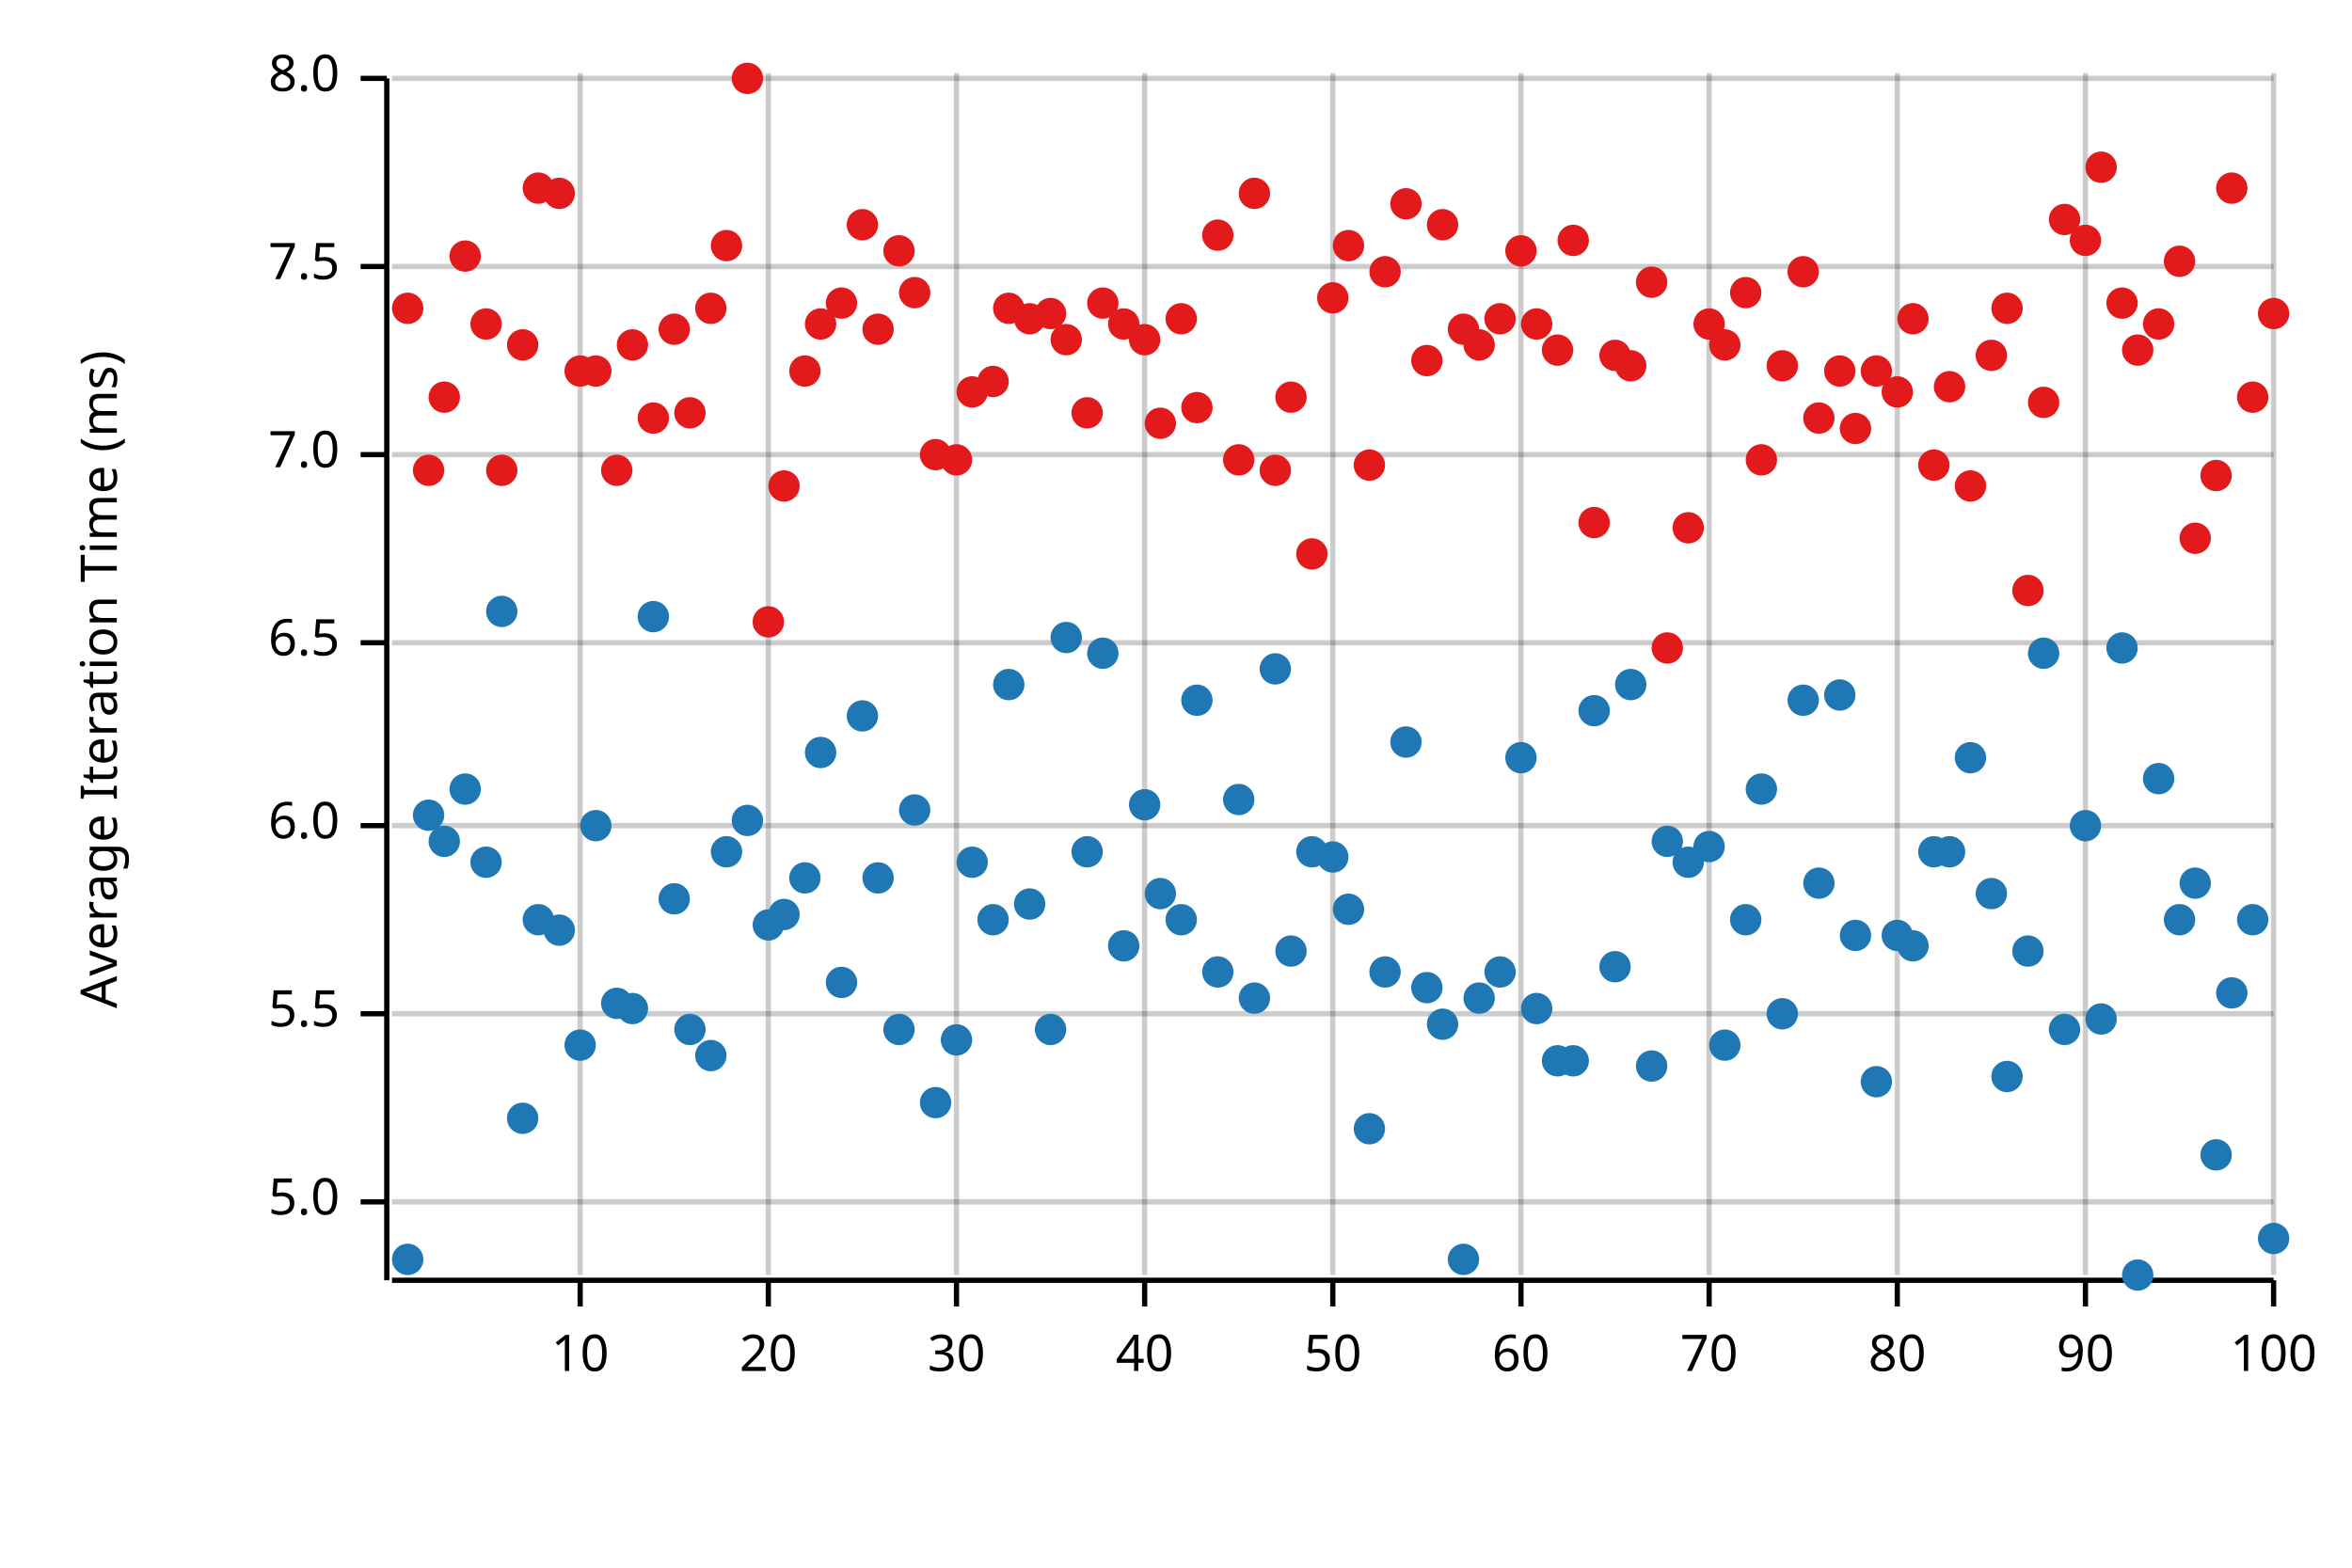
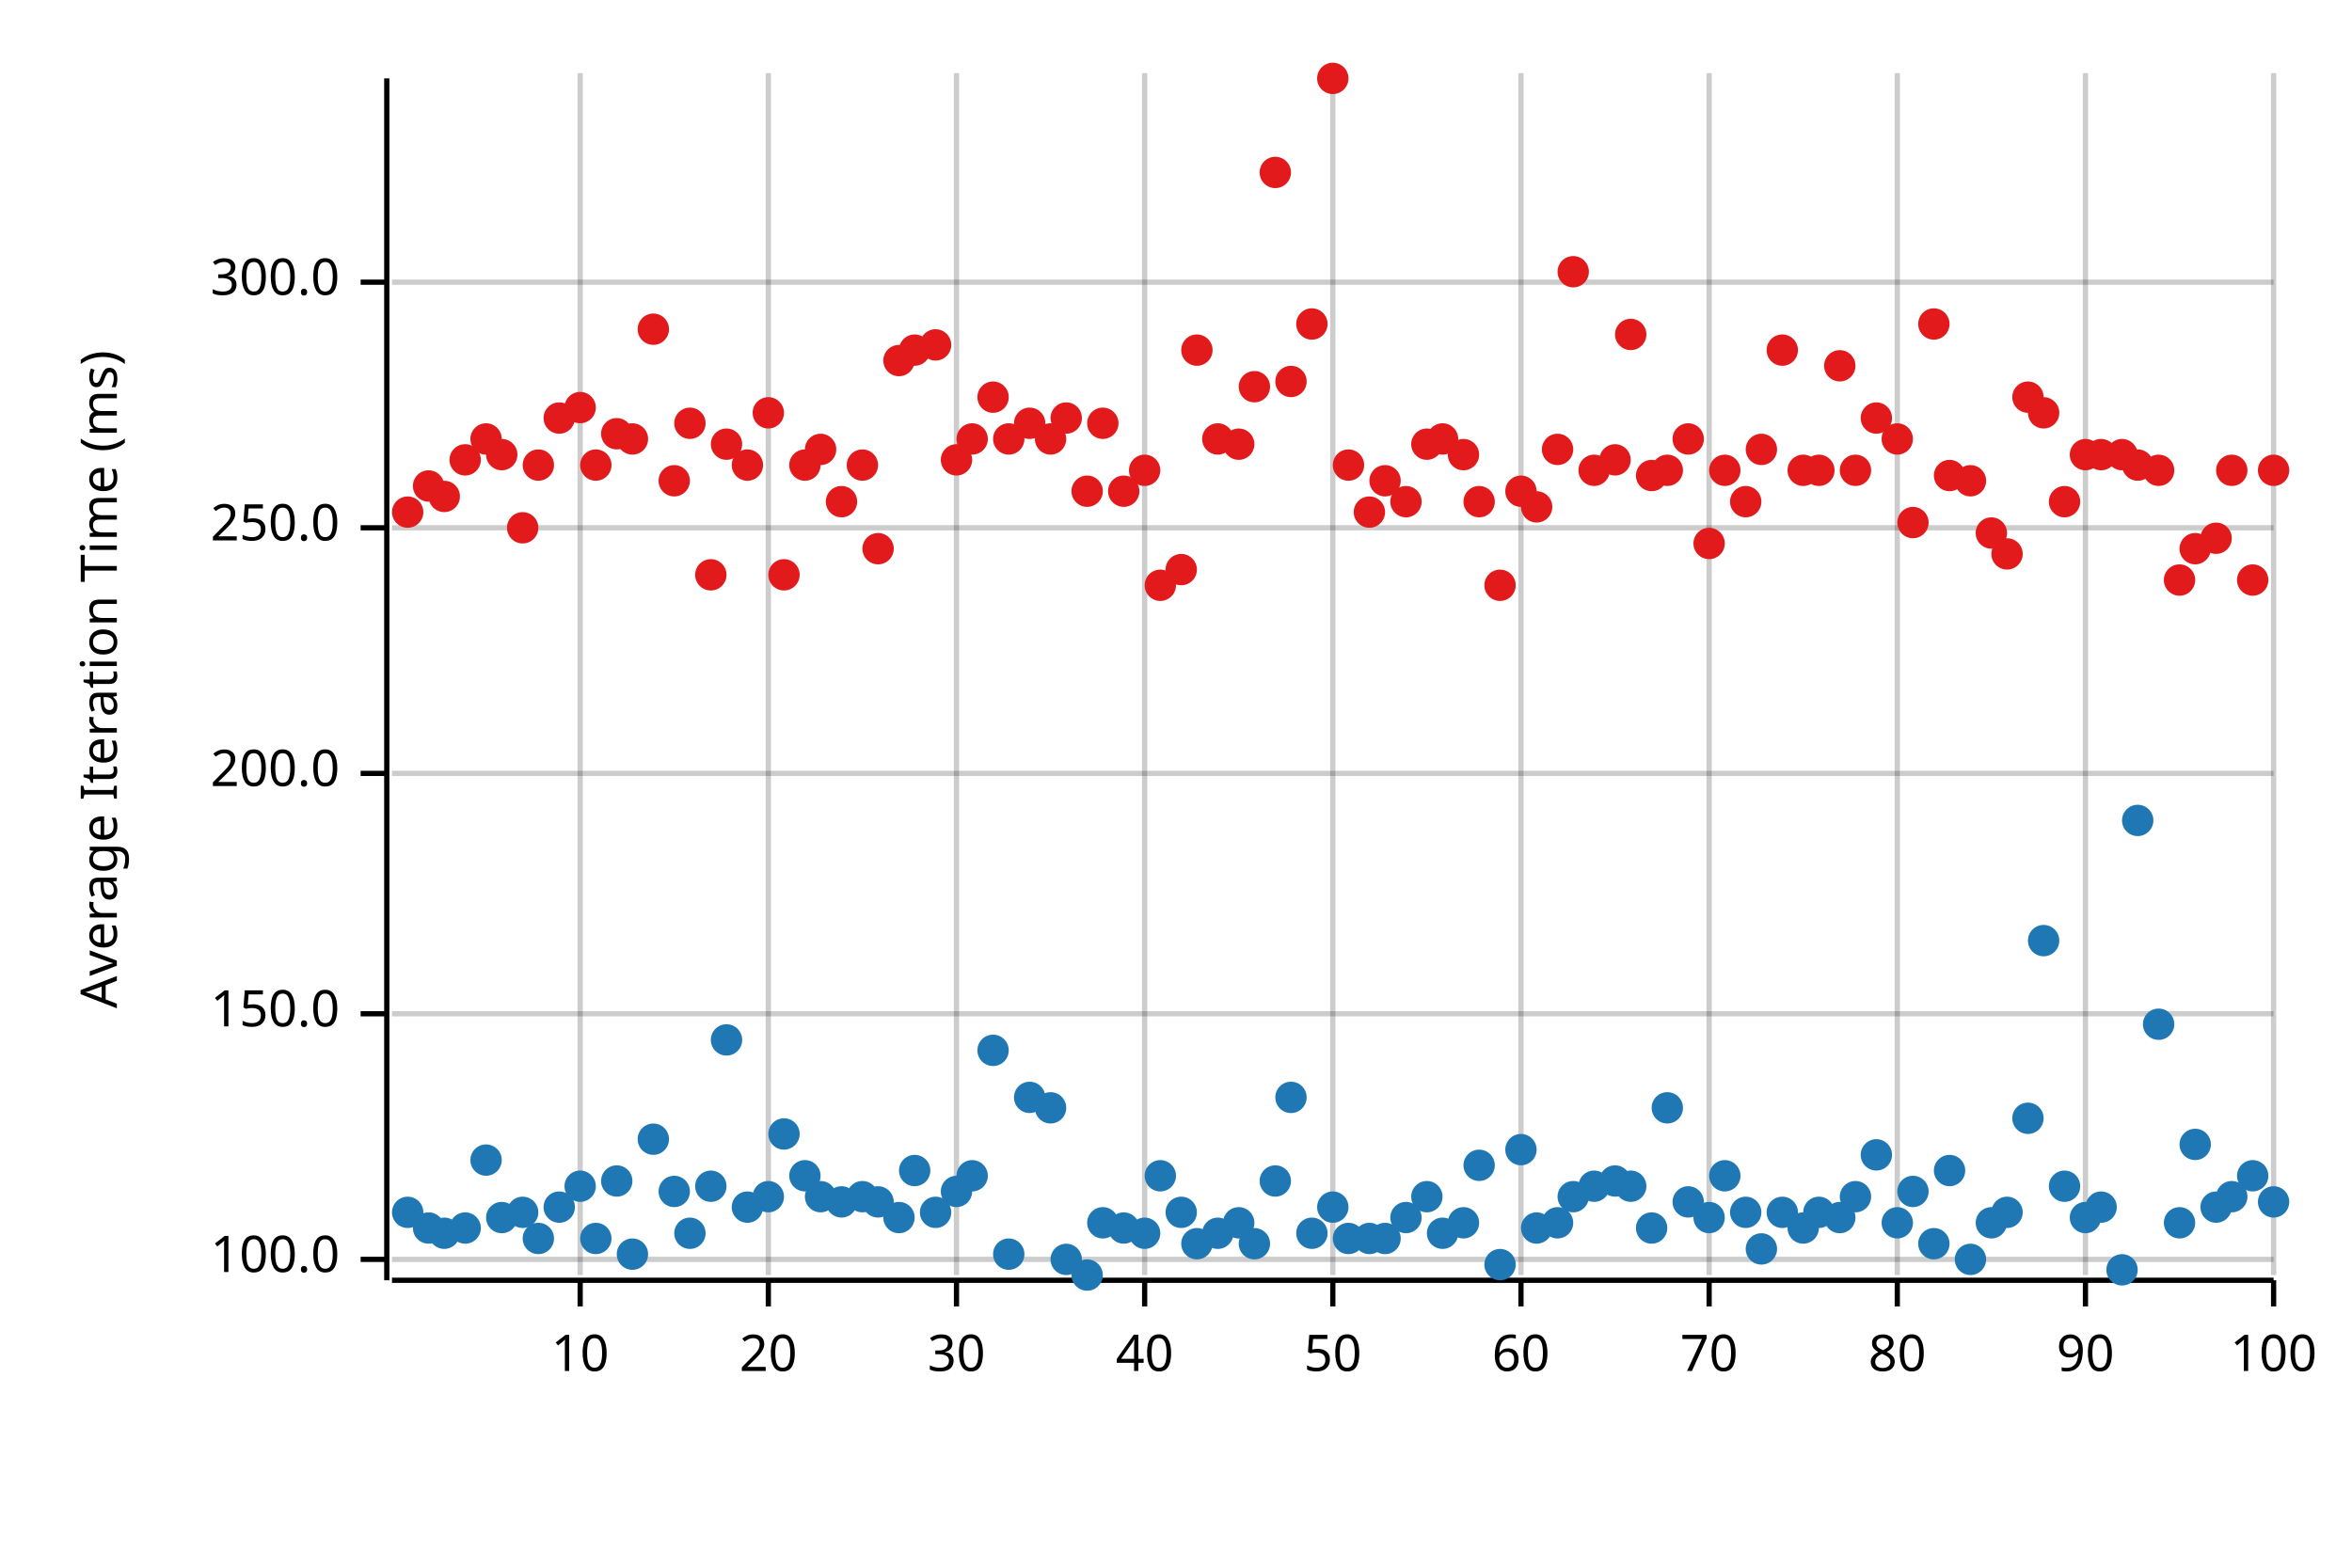
<svg xmlns="http://www.w3.org/2000/svg" width="450" height="300" viewBox="0 0 450 300">
  <text x="15" y="130" dy="0.76em" text-anchor="middle" font-family="sans-serif" font-size="9.677" opacity="1" fill="#000000" transform="rotate(270, 15, 130)">
Average Iteration Time (ms)
</text>
  <line opacity="0.2" stroke="#000000" stroke-width="1" x1="111" y1="244" x2="111" y2="14" />
  <line opacity="0.2" stroke="#000000" stroke-width="1" x1="147" y1="244" x2="147" y2="14" />
  <line opacity="0.2" stroke="#000000" stroke-width="1" x1="183" y1="244" x2="183" y2="14" />
  <line opacity="0.2" stroke="#000000" stroke-width="1" x1="219" y1="244" x2="219" y2="14" />
  <line opacity="0.2" stroke="#000000" stroke-width="1" x1="255" y1="244" x2="255" y2="14" />
  <line opacity="0.2" stroke="#000000" stroke-width="1" x1="291" y1="244" x2="291" y2="14" />
  <line opacity="0.2" stroke="#000000" stroke-width="1" x1="327" y1="244" x2="327" y2="14" />
  <line opacity="0.2" stroke="#000000" stroke-width="1" x1="363" y1="244" x2="363" y2="14" />
  <line opacity="0.2" stroke="#000000" stroke-width="1" x1="399" y1="244" x2="399" y2="14" />
  <line opacity="0.2" stroke="#000000" stroke-width="1" x1="435" y1="244" x2="435" y2="14" />
-   <line opacity="0.2" stroke="#000000" stroke-width="1" x1="75" y1="230" x2="435" y2="230" />
+   <line opacity="0.2" stroke="#000000" stroke-width="1" x1="75" y1="241" x2="435" y2="241" />
  <line opacity="0.2" stroke="#000000" stroke-width="1" x1="75" y1="194" x2="435" y2="194" />
-   <line opacity="0.2" stroke="#000000" stroke-width="1" x1="75" y1="158" x2="435" y2="158" />
-   <line opacity="0.2" stroke="#000000" stroke-width="1" x1="75" y1="123" x2="435" y2="123" />
-   <line opacity="0.2" stroke="#000000" stroke-width="1" x1="75" y1="87" x2="435" y2="87" />
-   <line opacity="0.2" stroke="#000000" stroke-width="1" x1="75" y1="51" x2="435" y2="51" />
-   <line opacity="0.2" stroke="#000000" stroke-width="1" x1="75" y1="15" x2="435" y2="15" />
+   <line opacity="0.2" stroke="#000000" stroke-width="1" x1="75" y1="148" x2="435" y2="148" />
+   <line opacity="0.2" stroke="#000000" stroke-width="1" x1="75" y1="101" x2="435" y2="101" />
+   <line opacity="0.2" stroke="#000000" stroke-width="1" x1="75" y1="54" x2="435" y2="54" />
  <polyline fill="none" opacity="1" stroke="#000000" stroke-width="1" points="74,15 74,245 " />
-   <text x="65" y="230" dy="0.5ex" text-anchor="end" font-family="sans-serif" font-size="9.677" opacity="1" fill="#000000">
- 5.0
- </text>
-   <polyline fill="none" opacity="1" stroke="#000000" stroke-width="1" points="69,230 74,230 " />
+   <text x="65" y="241" dy="0.5ex" text-anchor="end" font-family="sans-serif" font-size="9.677" opacity="1" fill="#000000">
+ 100.0
+ </text>
+   <polyline fill="none" opacity="1" stroke="#000000" stroke-width="1" points="69,241 74,241 " />
  <text x="65" y="194" dy="0.5ex" text-anchor="end" font-family="sans-serif" font-size="9.677" opacity="1" fill="#000000">
- 5.5
+ 150.0
</text>
  <polyline fill="none" opacity="1" stroke="#000000" stroke-width="1" points="69,194 74,194 " />
-   <text x="65" y="158" dy="0.5ex" text-anchor="end" font-family="sans-serif" font-size="9.677" opacity="1" fill="#000000">
- 6.0
- </text>
-   <polyline fill="none" opacity="1" stroke="#000000" stroke-width="1" points="69,158 74,158 " />
-   <text x="65" y="123" dy="0.5ex" text-anchor="end" font-family="sans-serif" font-size="9.677" opacity="1" fill="#000000">
- 6.5
- </text>
-   <polyline fill="none" opacity="1" stroke="#000000" stroke-width="1" points="69,123 74,123 " />
-   <text x="65" y="87" dy="0.5ex" text-anchor="end" font-family="sans-serif" font-size="9.677" opacity="1" fill="#000000">
- 7.0
- </text>
-   <polyline fill="none" opacity="1" stroke="#000000" stroke-width="1" points="69,87 74,87 " />
-   <text x="65" y="51" dy="0.5ex" text-anchor="end" font-family="sans-serif" font-size="9.677" opacity="1" fill="#000000">
- 7.5
- </text>
-   <polyline fill="none" opacity="1" stroke="#000000" stroke-width="1" points="69,51 74,51 " />
-   <text x="65" y="15" dy="0.5ex" text-anchor="end" font-family="sans-serif" font-size="9.677" opacity="1" fill="#000000">
- 8.0
- </text>
-   <polyline fill="none" opacity="1" stroke="#000000" stroke-width="1" points="69,15 74,15 " />
+   <text x="65" y="148" dy="0.5ex" text-anchor="end" font-family="sans-serif" font-size="9.677" opacity="1" fill="#000000">
+ 200.0
+ </text>
+   <polyline fill="none" opacity="1" stroke="#000000" stroke-width="1" points="69,148 74,148 " />
+   <text x="65" y="101" dy="0.5ex" text-anchor="end" font-family="sans-serif" font-size="9.677" opacity="1" fill="#000000">
+ 250.0
+ </text>
+   <polyline fill="none" opacity="1" stroke="#000000" stroke-width="1" points="69,101 74,101 " />
+   <text x="65" y="54" dy="0.5ex" text-anchor="end" font-family="sans-serif" font-size="9.677" opacity="1" fill="#000000">
+ 300.0
+ </text>
+   <polyline fill="none" opacity="1" stroke="#000000" stroke-width="1" points="69,54 74,54 " />
  <polyline fill="none" opacity="1" stroke="#000000" stroke-width="1" points="75,245 435,245 " />
  <text x="111" y="255" dy="0.76em" text-anchor="middle" font-family="sans-serif" font-size="9.677" opacity="1" fill="#000000">
10
</text>
  <polyline fill="none" opacity="1" stroke="#000000" stroke-width="1" points="111,245 111,250 " />
  <text x="147" y="255" dy="0.76em" text-anchor="middle" font-family="sans-serif" font-size="9.677" opacity="1" fill="#000000">
20
</text>
  <polyline fill="none" opacity="1" stroke="#000000" stroke-width="1" points="147,245 147,250 " />
  <text x="183" y="255" dy="0.76em" text-anchor="middle" font-family="sans-serif" font-size="9.677" opacity="1" fill="#000000">
30
</text>
  <polyline fill="none" opacity="1" stroke="#000000" stroke-width="1" points="183,245 183,250 " />
  <text x="219" y="255" dy="0.76em" text-anchor="middle" font-family="sans-serif" font-size="9.677" opacity="1" fill="#000000">
40
</text>
  <polyline fill="none" opacity="1" stroke="#000000" stroke-width="1" points="219,245 219,250 " />
  <text x="255" y="255" dy="0.76em" text-anchor="middle" font-family="sans-serif" font-size="9.677" opacity="1" fill="#000000">
50
</text>
  <polyline fill="none" opacity="1" stroke="#000000" stroke-width="1" points="255,245 255,250 " />
  <text x="291" y="255" dy="0.76em" text-anchor="middle" font-family="sans-serif" font-size="9.677" opacity="1" fill="#000000">
60
</text>
  <polyline fill="none" opacity="1" stroke="#000000" stroke-width="1" points="291,245 291,250 " />
  <text x="327" y="255" dy="0.76em" text-anchor="middle" font-family="sans-serif" font-size="9.677" opacity="1" fill="#000000">
70
</text>
  <polyline fill="none" opacity="1" stroke="#000000" stroke-width="1" points="327,245 327,250 " />
  <text x="363" y="255" dy="0.76em" text-anchor="middle" font-family="sans-serif" font-size="9.677" opacity="1" fill="#000000">
80
</text>
  <polyline fill="none" opacity="1" stroke="#000000" stroke-width="1" points="363,245 363,250 " />
  <text x="399" y="255" dy="0.76em" text-anchor="middle" font-family="sans-serif" font-size="9.677" opacity="1" fill="#000000">
90
</text>
  <polyline fill="none" opacity="1" stroke="#000000" stroke-width="1" points="399,245 399,250 " />
  <text x="435" y="255" dy="0.76em" text-anchor="middle" font-family="sans-serif" font-size="9.677" opacity="1" fill="#000000">
100
</text>
  <polyline fill="none" opacity="1" stroke="#000000" stroke-width="1" points="435,245 435,250 " />
-   <circle cx="78" cy="241" r="3" opacity="1" fill="#1F78B4" stroke="none" />
-   <circle cx="82" cy="156" r="3" opacity="1" fill="#1F78B4" stroke="none" />
-   <circle cx="85" cy="161" r="3" opacity="1" fill="#1F78B4" stroke="none" />
-   <circle cx="89" cy="151" r="3" opacity="1" fill="#1F78B4" stroke="none" />
-   <circle cx="93" cy="165" r="3" opacity="1" fill="#1F78B4" stroke="none" />
-   <circle cx="96" cy="117" r="3" opacity="1" fill="#1F78B4" stroke="none" />
-   <circle cx="100" cy="214" r="3" opacity="1" fill="#1F78B4" stroke="none" />
-   <circle cx="103" cy="176" r="3" opacity="1" fill="#1F78B4" stroke="none" />
-   <circle cx="107" cy="178" r="3" opacity="1" fill="#1F78B4" stroke="none" />
-   <circle cx="111" cy="200" r="3" opacity="1" fill="#1F78B4" stroke="none" />
-   <circle cx="114" cy="158" r="3" opacity="1" fill="#1F78B4" stroke="none" />
-   <circle cx="118" cy="192" r="3" opacity="1" fill="#1F78B4" stroke="none" />
-   <circle cx="121" cy="193" r="3" opacity="1" fill="#1F78B4" stroke="none" />
-   <circle cx="125" cy="118" r="3" opacity="1" fill="#1F78B4" stroke="none" />
-   <circle cx="129" cy="172" r="3" opacity="1" fill="#1F78B4" stroke="none" />
-   <circle cx="132" cy="197" r="3" opacity="1" fill="#1F78B4" stroke="none" />
-   <circle cx="136" cy="202" r="3" opacity="1" fill="#1F78B4" stroke="none" />
-   <circle cx="139" cy="163" r="3" opacity="1" fill="#1F78B4" stroke="none" />
-   <circle cx="143" cy="157" r="3" opacity="1" fill="#1F78B4" stroke="none" />
-   <circle cx="147" cy="177" r="3" opacity="1" fill="#1F78B4" stroke="none" />
-   <circle cx="150" cy="175" r="3" opacity="1" fill="#1F78B4" stroke="none" />
-   <circle cx="154" cy="168" r="3" opacity="1" fill="#1F78B4" stroke="none" />
-   <circle cx="157" cy="144" r="3" opacity="1" fill="#1F78B4" stroke="none" />
-   <circle cx="161" cy="188" r="3" opacity="1" fill="#1F78B4" stroke="none" />
-   <circle cx="165" cy="137" r="3" opacity="1" fill="#1F78B4" stroke="none" />
-   <circle cx="168" cy="168" r="3" opacity="1" fill="#1F78B4" stroke="none" />
-   <circle cx="172" cy="197" r="3" opacity="1" fill="#1F78B4" stroke="none" />
-   <circle cx="175" cy="155" r="3" opacity="1" fill="#1F78B4" stroke="none" />
-   <circle cx="179" cy="211" r="3" opacity="1" fill="#1F78B4" stroke="none" />
-   <circle cx="183" cy="199" r="3" opacity="1" fill="#1F78B4" stroke="none" />
-   <circle cx="186" cy="165" r="3" opacity="1" fill="#1F78B4" stroke="none" />
-   <circle cx="190" cy="176" r="3" opacity="1" fill="#1F78B4" stroke="none" />
-   <circle cx="193" cy="131" r="3" opacity="1" fill="#1F78B4" stroke="none" />
-   <circle cx="197" cy="173" r="3" opacity="1" fill="#1F78B4" stroke="none" />
-   <circle cx="201" cy="197" r="3" opacity="1" fill="#1F78B4" stroke="none" />
-   <circle cx="204" cy="122" r="3" opacity="1" fill="#1F78B4" stroke="none" />
-   <circle cx="208" cy="163" r="3" opacity="1" fill="#1F78B4" stroke="none" />
-   <circle cx="211" cy="125" r="3" opacity="1" fill="#1F78B4" stroke="none" />
-   <circle cx="215" cy="181" r="3" opacity="1" fill="#1F78B4" stroke="none" />
-   <circle cx="219" cy="154" r="3" opacity="1" fill="#1F78B4" stroke="none" />
-   <circle cx="222" cy="171" r="3" opacity="1" fill="#1F78B4" stroke="none" />
-   <circle cx="226" cy="176" r="3" opacity="1" fill="#1F78B4" stroke="none" />
-   <circle cx="229" cy="134" r="3" opacity="1" fill="#1F78B4" stroke="none" />
-   <circle cx="233" cy="186" r="3" opacity="1" fill="#1F78B4" stroke="none" />
-   <circle cx="237" cy="153" r="3" opacity="1" fill="#1F78B4" stroke="none" />
-   <circle cx="240" cy="191" r="3" opacity="1" fill="#1F78B4" stroke="none" />
-   <circle cx="244" cy="128" r="3" opacity="1" fill="#1F78B4" stroke="none" />
-   <circle cx="247" cy="182" r="3" opacity="1" fill="#1F78B4" stroke="none" />
-   <circle cx="251" cy="163" r="3" opacity="1" fill="#1F78B4" stroke="none" />
-   <circle cx="255" cy="164" r="3" opacity="1" fill="#1F78B4" stroke="none" />
-   <circle cx="258" cy="174" r="3" opacity="1" fill="#1F78B4" stroke="none" />
-   <circle cx="262" cy="216" r="3" opacity="1" fill="#1F78B4" stroke="none" />
-   <circle cx="265" cy="186" r="3" opacity="1" fill="#1F78B4" stroke="none" />
-   <circle cx="269" cy="142" r="3" opacity="1" fill="#1F78B4" stroke="none" />
-   <circle cx="273" cy="189" r="3" opacity="1" fill="#1F78B4" stroke="none" />
-   <circle cx="276" cy="196" r="3" opacity="1" fill="#1F78B4" stroke="none" />
-   <circle cx="280" cy="241" r="3" opacity="1" fill="#1F78B4" stroke="none" />
-   <circle cx="283" cy="191" r="3" opacity="1" fill="#1F78B4" stroke="none" />
-   <circle cx="287" cy="186" r="3" opacity="1" fill="#1F78B4" stroke="none" />
-   <circle cx="291" cy="145" r="3" opacity="1" fill="#1F78B4" stroke="none" />
-   <circle cx="294" cy="193" r="3" opacity="1" fill="#1F78B4" stroke="none" />
-   <circle cx="298" cy="203" r="3" opacity="1" fill="#1F78B4" stroke="none" />
-   <circle cx="301" cy="203" r="3" opacity="1" fill="#1F78B4" stroke="none" />
-   <circle cx="305" cy="136" r="3" opacity="1" fill="#1F78B4" stroke="none" />
-   <circle cx="309" cy="185" r="3" opacity="1" fill="#1F78B4" stroke="none" />
-   <circle cx="312" cy="131" r="3" opacity="1" fill="#1F78B4" stroke="none" />
-   <circle cx="316" cy="204" r="3" opacity="1" fill="#1F78B4" stroke="none" />
-   <circle cx="319" cy="161" r="3" opacity="1" fill="#1F78B4" stroke="none" />
-   <circle cx="323" cy="165" r="3" opacity="1" fill="#1F78B4" stroke="none" />
-   <circle cx="327" cy="162" r="3" opacity="1" fill="#1F78B4" stroke="none" />
-   <circle cx="330" cy="200" r="3" opacity="1" fill="#1F78B4" stroke="none" />
-   <circle cx="334" cy="176" r="3" opacity="1" fill="#1F78B4" stroke="none" />
-   <circle cx="337" cy="151" r="3" opacity="1" fill="#1F78B4" stroke="none" />
-   <circle cx="341" cy="194" r="3" opacity="1" fill="#1F78B4" stroke="none" />
-   <circle cx="345" cy="134" r="3" opacity="1" fill="#1F78B4" stroke="none" />
-   <circle cx="348" cy="169" r="3" opacity="1" fill="#1F78B4" stroke="none" />
-   <circle cx="352" cy="133" r="3" opacity="1" fill="#1F78B4" stroke="none" />
-   <circle cx="355" cy="179" r="3" opacity="1" fill="#1F78B4" stroke="none" />
-   <circle cx="359" cy="207" r="3" opacity="1" fill="#1F78B4" stroke="none" />
-   <circle cx="363" cy="179" r="3" opacity="1" fill="#1F78B4" stroke="none" />
-   <circle cx="366" cy="181" r="3" opacity="1" fill="#1F78B4" stroke="none" />
-   <circle cx="370" cy="163" r="3" opacity="1" fill="#1F78B4" stroke="none" />
-   <circle cx="373" cy="163" r="3" opacity="1" fill="#1F78B4" stroke="none" />
-   <circle cx="377" cy="145" r="3" opacity="1" fill="#1F78B4" stroke="none" />
-   <circle cx="381" cy="171" r="3" opacity="1" fill="#1F78B4" stroke="none" />
-   <circle cx="384" cy="206" r="3" opacity="1" fill="#1F78B4" stroke="none" />
-   <circle cx="388" cy="182" r="3" opacity="1" fill="#1F78B4" stroke="none" />
-   <circle cx="391" cy="125" r="3" opacity="1" fill="#1F78B4" stroke="none" />
-   <circle cx="395" cy="197" r="3" opacity="1" fill="#1F78B4" stroke="none" />
-   <circle cx="399" cy="158" r="3" opacity="1" fill="#1F78B4" stroke="none" />
-   <circle cx="402" cy="195" r="3" opacity="1" fill="#1F78B4" stroke="none" />
-   <circle cx="406" cy="124" r="3" opacity="1" fill="#1F78B4" stroke="none" />
-   <circle cx="409" cy="244" r="3" opacity="1" fill="#1F78B4" stroke="none" />
-   <circle cx="413" cy="149" r="3" opacity="1" fill="#1F78B4" stroke="none" />
-   <circle cx="417" cy="176" r="3" opacity="1" fill="#1F78B4" stroke="none" />
-   <circle cx="420" cy="169" r="3" opacity="1" fill="#1F78B4" stroke="none" />
-   <circle cx="424" cy="221" r="3" opacity="1" fill="#1F78B4" stroke="none" />
-   <circle cx="427" cy="190" r="3" opacity="1" fill="#1F78B4" stroke="none" />
-   <circle cx="431" cy="176" r="3" opacity="1" fill="#1F78B4" stroke="none" />
-   <circle cx="435" cy="237" r="3" opacity="1" fill="#1F78B4" stroke="none" />
-   <circle cx="78" cy="59" r="3" opacity="1" fill="#E31A1C" stroke="none" />
-   <circle cx="82" cy="90" r="3" opacity="1" fill="#E31A1C" stroke="none" />
-   <circle cx="85" cy="76" r="3" opacity="1" fill="#E31A1C" stroke="none" />
-   <circle cx="89" cy="49" r="3" opacity="1" fill="#E31A1C" stroke="none" />
-   <circle cx="93" cy="62" r="3" opacity="1" fill="#E31A1C" stroke="none" />
-   <circle cx="96" cy="90" r="3" opacity="1" fill="#E31A1C" stroke="none" />
-   <circle cx="100" cy="66" r="3" opacity="1" fill="#E31A1C" stroke="none" />
-   <circle cx="103" cy="36" r="3" opacity="1" fill="#E31A1C" stroke="none" />
-   <circle cx="107" cy="37" r="3" opacity="1" fill="#E31A1C" stroke="none" />
-   <circle cx="111" cy="71" r="3" opacity="1" fill="#E31A1C" stroke="none" />
-   <circle cx="114" cy="71" r="3" opacity="1" fill="#E31A1C" stroke="none" />
-   <circle cx="118" cy="90" r="3" opacity="1" fill="#E31A1C" stroke="none" />
-   <circle cx="121" cy="66" r="3" opacity="1" fill="#E31A1C" stroke="none" />
-   <circle cx="125" cy="80" r="3" opacity="1" fill="#E31A1C" stroke="none" />
-   <circle cx="129" cy="63" r="3" opacity="1" fill="#E31A1C" stroke="none" />
-   <circle cx="132" cy="79" r="3" opacity="1" fill="#E31A1C" stroke="none" />
-   <circle cx="136" cy="59" r="3" opacity="1" fill="#E31A1C" stroke="none" />
-   <circle cx="139" cy="47" r="3" opacity="1" fill="#E31A1C" stroke="none" />
-   <circle cx="143" cy="15" r="3" opacity="1" fill="#E31A1C" stroke="none" />
-   <circle cx="147" cy="119" r="3" opacity="1" fill="#E31A1C" stroke="none" />
-   <circle cx="150" cy="93" r="3" opacity="1" fill="#E31A1C" stroke="none" />
-   <circle cx="154" cy="71" r="3" opacity="1" fill="#E31A1C" stroke="none" />
-   <circle cx="157" cy="62" r="3" opacity="1" fill="#E31A1C" stroke="none" />
-   <circle cx="161" cy="58" r="3" opacity="1" fill="#E31A1C" stroke="none" />
-   <circle cx="165" cy="43" r="3" opacity="1" fill="#E31A1C" stroke="none" />
-   <circle cx="168" cy="63" r="3" opacity="1" fill="#E31A1C" stroke="none" />
-   <circle cx="172" cy="48" r="3" opacity="1" fill="#E31A1C" stroke="none" />
-   <circle cx="175" cy="56" r="3" opacity="1" fill="#E31A1C" stroke="none" />
-   <circle cx="179" cy="87" r="3" opacity="1" fill="#E31A1C" stroke="none" />
+   <circle cx="78" cy="232" r="3" opacity="1" fill="#1F78B4" stroke="none" />
+   <circle cx="82" cy="235" r="3" opacity="1" fill="#1F78B4" stroke="none" />
+   <circle cx="85" cy="236" r="3" opacity="1" fill="#1F78B4" stroke="none" />
+   <circle cx="89" cy="235" r="3" opacity="1" fill="#1F78B4" stroke="none" />
+   <circle cx="93" cy="222" r="3" opacity="1" fill="#1F78B4" stroke="none" />
+   <circle cx="96" cy="233" r="3" opacity="1" fill="#1F78B4" stroke="none" />
+   <circle cx="100" cy="232" r="3" opacity="1" fill="#1F78B4" stroke="none" />
+   <circle cx="103" cy="237" r="3" opacity="1" fill="#1F78B4" stroke="none" />
+   <circle cx="107" cy="231" r="3" opacity="1" fill="#1F78B4" stroke="none" />
+   <circle cx="111" cy="227" r="3" opacity="1" fill="#1F78B4" stroke="none" />
+   <circle cx="114" cy="237" r="3" opacity="1" fill="#1F78B4" stroke="none" />
+   <circle cx="118" cy="226" r="3" opacity="1" fill="#1F78B4" stroke="none" />
+   <circle cx="121" cy="240" r="3" opacity="1" fill="#1F78B4" stroke="none" />
+   <circle cx="125" cy="218" r="3" opacity="1" fill="#1F78B4" stroke="none" />
+   <circle cx="129" cy="228" r="3" opacity="1" fill="#1F78B4" stroke="none" />
+   <circle cx="132" cy="236" r="3" opacity="1" fill="#1F78B4" stroke="none" />
+   <circle cx="136" cy="227" r="3" opacity="1" fill="#1F78B4" stroke="none" />
+   <circle cx="139" cy="199" r="3" opacity="1" fill="#1F78B4" stroke="none" />
+   <circle cx="143" cy="231" r="3" opacity="1" fill="#1F78B4" stroke="none" />
+   <circle cx="147" cy="229" r="3" opacity="1" fill="#1F78B4" stroke="none" />
+   <circle cx="150" cy="217" r="3" opacity="1" fill="#1F78B4" stroke="none" />
+   <circle cx="154" cy="225" r="3" opacity="1" fill="#1F78B4" stroke="none" />
+   <circle cx="157" cy="229" r="3" opacity="1" fill="#1F78B4" stroke="none" />
+   <circle cx="161" cy="230" r="3" opacity="1" fill="#1F78B4" stroke="none" />
+   <circle cx="165" cy="229" r="3" opacity="1" fill="#1F78B4" stroke="none" />
+   <circle cx="168" cy="230" r="3" opacity="1" fill="#1F78B4" stroke="none" />
+   <circle cx="172" cy="233" r="3" opacity="1" fill="#1F78B4" stroke="none" />
+   <circle cx="175" cy="224" r="3" opacity="1" fill="#1F78B4" stroke="none" />
+   <circle cx="179" cy="232" r="3" opacity="1" fill="#1F78B4" stroke="none" />
+   <circle cx="183" cy="228" r="3" opacity="1" fill="#1F78B4" stroke="none" />
+   <circle cx="186" cy="225" r="3" opacity="1" fill="#1F78B4" stroke="none" />
+   <circle cx="190" cy="201" r="3" opacity="1" fill="#1F78B4" stroke="none" />
+   <circle cx="193" cy="240" r="3" opacity="1" fill="#1F78B4" stroke="none" />
+   <circle cx="197" cy="210" r="3" opacity="1" fill="#1F78B4" stroke="none" />
+   <circle cx="201" cy="212" r="3" opacity="1" fill="#1F78B4" stroke="none" />
+   <circle cx="204" cy="241" r="3" opacity="1" fill="#1F78B4" stroke="none" />
+   <circle cx="208" cy="244" r="3" opacity="1" fill="#1F78B4" stroke="none" />
+   <circle cx="211" cy="234" r="3" opacity="1" fill="#1F78B4" stroke="none" />
+   <circle cx="215" cy="235" r="3" opacity="1" fill="#1F78B4" stroke="none" />
+   <circle cx="219" cy="236" r="3" opacity="1" fill="#1F78B4" stroke="none" />
+   <circle cx="222" cy="225" r="3" opacity="1" fill="#1F78B4" stroke="none" />
+   <circle cx="226" cy="232" r="3" opacity="1" fill="#1F78B4" stroke="none" />
+   <circle cx="229" cy="238" r="3" opacity="1" fill="#1F78B4" stroke="none" />
+   <circle cx="233" cy="236" r="3" opacity="1" fill="#1F78B4" stroke="none" />
+   <circle cx="237" cy="234" r="3" opacity="1" fill="#1F78B4" stroke="none" />
+   <circle cx="240" cy="238" r="3" opacity="1" fill="#1F78B4" stroke="none" />
+   <circle cx="244" cy="226" r="3" opacity="1" fill="#1F78B4" stroke="none" />
+   <circle cx="247" cy="210" r="3" opacity="1" fill="#1F78B4" stroke="none" />
+   <circle cx="251" cy="236" r="3" opacity="1" fill="#1F78B4" stroke="none" />
+   <circle cx="255" cy="231" r="3" opacity="1" fill="#1F78B4" stroke="none" />
+   <circle cx="258" cy="237" r="3" opacity="1" fill="#1F78B4" stroke="none" />
+   <circle cx="262" cy="237" r="3" opacity="1" fill="#1F78B4" stroke="none" />
+   <circle cx="265" cy="237" r="3" opacity="1" fill="#1F78B4" stroke="none" />
+   <circle cx="269" cy="233" r="3" opacity="1" fill="#1F78B4" stroke="none" />
+   <circle cx="273" cy="229" r="3" opacity="1" fill="#1F78B4" stroke="none" />
+   <circle cx="276" cy="236" r="3" opacity="1" fill="#1F78B4" stroke="none" />
+   <circle cx="280" cy="234" r="3" opacity="1" fill="#1F78B4" stroke="none" />
+   <circle cx="283" cy="223" r="3" opacity="1" fill="#1F78B4" stroke="none" />
+   <circle cx="287" cy="242" r="3" opacity="1" fill="#1F78B4" stroke="none" />
+   <circle cx="291" cy="220" r="3" opacity="1" fill="#1F78B4" stroke="none" />
+   <circle cx="294" cy="235" r="3" opacity="1" fill="#1F78B4" stroke="none" />
+   <circle cx="298" cy="234" r="3" opacity="1" fill="#1F78B4" stroke="none" />
+   <circle cx="301" cy="229" r="3" opacity="1" fill="#1F78B4" stroke="none" />
+   <circle cx="305" cy="227" r="3" opacity="1" fill="#1F78B4" stroke="none" />
+   <circle cx="309" cy="226" r="3" opacity="1" fill="#1F78B4" stroke="none" />
+   <circle cx="312" cy="227" r="3" opacity="1" fill="#1F78B4" stroke="none" />
+   <circle cx="316" cy="235" r="3" opacity="1" fill="#1F78B4" stroke="none" />
+   <circle cx="319" cy="212" r="3" opacity="1" fill="#1F78B4" stroke="none" />
+   <circle cx="323" cy="230" r="3" opacity="1" fill="#1F78B4" stroke="none" />
+   <circle cx="327" cy="233" r="3" opacity="1" fill="#1F78B4" stroke="none" />
+   <circle cx="330" cy="225" r="3" opacity="1" fill="#1F78B4" stroke="none" />
+   <circle cx="334" cy="232" r="3" opacity="1" fill="#1F78B4" stroke="none" />
+   <circle cx="337" cy="239" r="3" opacity="1" fill="#1F78B4" stroke="none" />
+   <circle cx="341" cy="232" r="3" opacity="1" fill="#1F78B4" stroke="none" />
+   <circle cx="345" cy="235" r="3" opacity="1" fill="#1F78B4" stroke="none" />
+   <circle cx="348" cy="232" r="3" opacity="1" fill="#1F78B4" stroke="none" />
+   <circle cx="352" cy="233" r="3" opacity="1" fill="#1F78B4" stroke="none" />
+   <circle cx="355" cy="229" r="3" opacity="1" fill="#1F78B4" stroke="none" />
+   <circle cx="359" cy="221" r="3" opacity="1" fill="#1F78B4" stroke="none" />
+   <circle cx="363" cy="234" r="3" opacity="1" fill="#1F78B4" stroke="none" />
+   <circle cx="366" cy="228" r="3" opacity="1" fill="#1F78B4" stroke="none" />
+   <circle cx="370" cy="238" r="3" opacity="1" fill="#1F78B4" stroke="none" />
+   <circle cx="373" cy="224" r="3" opacity="1" fill="#1F78B4" stroke="none" />
+   <circle cx="377" cy="241" r="3" opacity="1" fill="#1F78B4" stroke="none" />
+   <circle cx="381" cy="234" r="3" opacity="1" fill="#1F78B4" stroke="none" />
+   <circle cx="384" cy="232" r="3" opacity="1" fill="#1F78B4" stroke="none" />
+   <circle cx="388" cy="214" r="3" opacity="1" fill="#1F78B4" stroke="none" />
+   <circle cx="391" cy="180" r="3" opacity="1" fill="#1F78B4" stroke="none" />
+   <circle cx="395" cy="227" r="3" opacity="1" fill="#1F78B4" stroke="none" />
+   <circle cx="399" cy="233" r="3" opacity="1" fill="#1F78B4" stroke="none" />
+   <circle cx="402" cy="231" r="3" opacity="1" fill="#1F78B4" stroke="none" />
+   <circle cx="406" cy="243" r="3" opacity="1" fill="#1F78B4" stroke="none" />
+   <circle cx="409" cy="157" r="3" opacity="1" fill="#1F78B4" stroke="none" />
+   <circle cx="413" cy="196" r="3" opacity="1" fill="#1F78B4" stroke="none" />
+   <circle cx="417" cy="234" r="3" opacity="1" fill="#1F78B4" stroke="none" />
+   <circle cx="420" cy="219" r="3" opacity="1" fill="#1F78B4" stroke="none" />
+   <circle cx="424" cy="231" r="3" opacity="1" fill="#1F78B4" stroke="none" />
+   <circle cx="427" cy="229" r="3" opacity="1" fill="#1F78B4" stroke="none" />
+   <circle cx="431" cy="225" r="3" opacity="1" fill="#1F78B4" stroke="none" />
+   <circle cx="435" cy="230" r="3" opacity="1" fill="#1F78B4" stroke="none" />
+   <circle cx="78" cy="98" r="3" opacity="1" fill="#E31A1C" stroke="none" />
+   <circle cx="82" cy="93" r="3" opacity="1" fill="#E31A1C" stroke="none" />
+   <circle cx="85" cy="95" r="3" opacity="1" fill="#E31A1C" stroke="none" />
+   <circle cx="89" cy="88" r="3" opacity="1" fill="#E31A1C" stroke="none" />
+   <circle cx="93" cy="84" r="3" opacity="1" fill="#E31A1C" stroke="none" />
+   <circle cx="96" cy="87" r="3" opacity="1" fill="#E31A1C" stroke="none" />
+   <circle cx="100" cy="101" r="3" opacity="1" fill="#E31A1C" stroke="none" />
+   <circle cx="103" cy="89" r="3" opacity="1" fill="#E31A1C" stroke="none" />
+   <circle cx="107" cy="80" r="3" opacity="1" fill="#E31A1C" stroke="none" />
+   <circle cx="111" cy="78" r="3" opacity="1" fill="#E31A1C" stroke="none" />
+   <circle cx="114" cy="89" r="3" opacity="1" fill="#E31A1C" stroke="none" />
+   <circle cx="118" cy="83" r="3" opacity="1" fill="#E31A1C" stroke="none" />
+   <circle cx="121" cy="84" r="3" opacity="1" fill="#E31A1C" stroke="none" />
+   <circle cx="125" cy="63" r="3" opacity="1" fill="#E31A1C" stroke="none" />
+   <circle cx="129" cy="92" r="3" opacity="1" fill="#E31A1C" stroke="none" />
+   <circle cx="132" cy="81" r="3" opacity="1" fill="#E31A1C" stroke="none" />
+   <circle cx="136" cy="110" r="3" opacity="1" fill="#E31A1C" stroke="none" />
+   <circle cx="139" cy="85" r="3" opacity="1" fill="#E31A1C" stroke="none" />
+   <circle cx="143" cy="89" r="3" opacity="1" fill="#E31A1C" stroke="none" />
+   <circle cx="147" cy="79" r="3" opacity="1" fill="#E31A1C" stroke="none" />
+   <circle cx="150" cy="110" r="3" opacity="1" fill="#E31A1C" stroke="none" />
+   <circle cx="154" cy="89" r="3" opacity="1" fill="#E31A1C" stroke="none" />
+   <circle cx="157" cy="86" r="3" opacity="1" fill="#E31A1C" stroke="none" />
+   <circle cx="161" cy="96" r="3" opacity="1" fill="#E31A1C" stroke="none" />
+   <circle cx="165" cy="89" r="3" opacity="1" fill="#E31A1C" stroke="none" />
+   <circle cx="168" cy="105" r="3" opacity="1" fill="#E31A1C" stroke="none" />
+   <circle cx="172" cy="69" r="3" opacity="1" fill="#E31A1C" stroke="none" />
+   <circle cx="175" cy="67" r="3" opacity="1" fill="#E31A1C" stroke="none" />
+   <circle cx="179" cy="66" r="3" opacity="1" fill="#E31A1C" stroke="none" />
  <circle cx="183" cy="88" r="3" opacity="1" fill="#E31A1C" stroke="none" />
-   <circle cx="186" cy="75" r="3" opacity="1" fill="#E31A1C" stroke="none" />
-   <circle cx="190" cy="73" r="3" opacity="1" fill="#E31A1C" stroke="none" />
-   <circle cx="193" cy="59" r="3" opacity="1" fill="#E31A1C" stroke="none" />
-   <circle cx="197" cy="61" r="3" opacity="1" fill="#E31A1C" stroke="none" />
-   <circle cx="201" cy="60" r="3" opacity="1" fill="#E31A1C" stroke="none" />
-   <circle cx="204" cy="65" r="3" opacity="1" fill="#E31A1C" stroke="none" />
-   <circle cx="208" cy="79" r="3" opacity="1" fill="#E31A1C" stroke="none" />
-   <circle cx="211" cy="58" r="3" opacity="1" fill="#E31A1C" stroke="none" />
-   <circle cx="215" cy="62" r="3" opacity="1" fill="#E31A1C" stroke="none" />
-   <circle cx="219" cy="65" r="3" opacity="1" fill="#E31A1C" stroke="none" />
-   <circle cx="222" cy="81" r="3" opacity="1" fill="#E31A1C" stroke="none" />
-   <circle cx="226" cy="61" r="3" opacity="1" fill="#E31A1C" stroke="none" />
-   <circle cx="229" cy="78" r="3" opacity="1" fill="#E31A1C" stroke="none" />
-   <circle cx="233" cy="45" r="3" opacity="1" fill="#E31A1C" stroke="none" />
-   <circle cx="237" cy="88" r="3" opacity="1" fill="#E31A1C" stroke="none" />
-   <circle cx="240" cy="37" r="3" opacity="1" fill="#E31A1C" stroke="none" />
-   <circle cx="244" cy="90" r="3" opacity="1" fill="#E31A1C" stroke="none" />
-   <circle cx="247" cy="76" r="3" opacity="1" fill="#E31A1C" stroke="none" />
-   <circle cx="251" cy="106" r="3" opacity="1" fill="#E31A1C" stroke="none" />
-   <circle cx="255" cy="57" r="3" opacity="1" fill="#E31A1C" stroke="none" />
-   <circle cx="258" cy="47" r="3" opacity="1" fill="#E31A1C" stroke="none" />
-   <circle cx="262" cy="89" r="3" opacity="1" fill="#E31A1C" stroke="none" />
-   <circle cx="265" cy="52" r="3" opacity="1" fill="#E31A1C" stroke="none" />
-   <circle cx="269" cy="39" r="3" opacity="1" fill="#E31A1C" stroke="none" />
-   <circle cx="273" cy="69" r="3" opacity="1" fill="#E31A1C" stroke="none" />
-   <circle cx="276" cy="43" r="3" opacity="1" fill="#E31A1C" stroke="none" />
-   <circle cx="280" cy="63" r="3" opacity="1" fill="#E31A1C" stroke="none" />
-   <circle cx="283" cy="66" r="3" opacity="1" fill="#E31A1C" stroke="none" />
-   <circle cx="287" cy="61" r="3" opacity="1" fill="#E31A1C" stroke="none" />
-   <circle cx="291" cy="48" r="3" opacity="1" fill="#E31A1C" stroke="none" />
-   <circle cx="294" cy="62" r="3" opacity="1" fill="#E31A1C" stroke="none" />
-   <circle cx="298" cy="67" r="3" opacity="1" fill="#E31A1C" stroke="none" />
-   <circle cx="301" cy="46" r="3" opacity="1" fill="#E31A1C" stroke="none" />
-   <circle cx="305" cy="100" r="3" opacity="1" fill="#E31A1C" stroke="none" />
-   <circle cx="309" cy="68" r="3" opacity="1" fill="#E31A1C" stroke="none" />
-   <circle cx="312" cy="70" r="3" opacity="1" fill="#E31A1C" stroke="none" />
-   <circle cx="316" cy="54" r="3" opacity="1" fill="#E31A1C" stroke="none" />
-   <circle cx="319" cy="124" r="3" opacity="1" fill="#E31A1C" stroke="none" />
-   <circle cx="323" cy="101" r="3" opacity="1" fill="#E31A1C" stroke="none" />
-   <circle cx="327" cy="62" r="3" opacity="1" fill="#E31A1C" stroke="none" />
-   <circle cx="330" cy="66" r="3" opacity="1" fill="#E31A1C" stroke="none" />
-   <circle cx="334" cy="56" r="3" opacity="1" fill="#E31A1C" stroke="none" />
-   <circle cx="337" cy="88" r="3" opacity="1" fill="#E31A1C" stroke="none" />
-   <circle cx="341" cy="70" r="3" opacity="1" fill="#E31A1C" stroke="none" />
-   <circle cx="345" cy="52" r="3" opacity="1" fill="#E31A1C" stroke="none" />
-   <circle cx="348" cy="80" r="3" opacity="1" fill="#E31A1C" stroke="none" />
-   <circle cx="352" cy="71" r="3" opacity="1" fill="#E31A1C" stroke="none" />
-   <circle cx="355" cy="82" r="3" opacity="1" fill="#E31A1C" stroke="none" />
-   <circle cx="359" cy="71" r="3" opacity="1" fill="#E31A1C" stroke="none" />
-   <circle cx="363" cy="75" r="3" opacity="1" fill="#E31A1C" stroke="none" />
-   <circle cx="366" cy="61" r="3" opacity="1" fill="#E31A1C" stroke="none" />
-   <circle cx="370" cy="89" r="3" opacity="1" fill="#E31A1C" stroke="none" />
-   <circle cx="373" cy="74" r="3" opacity="1" fill="#E31A1C" stroke="none" />
-   <circle cx="377" cy="93" r="3" opacity="1" fill="#E31A1C" stroke="none" />
-   <circle cx="381" cy="68" r="3" opacity="1" fill="#E31A1C" stroke="none" />
-   <circle cx="384" cy="59" r="3" opacity="1" fill="#E31A1C" stroke="none" />
-   <circle cx="388" cy="113" r="3" opacity="1" fill="#E31A1C" stroke="none" />
-   <circle cx="391" cy="77" r="3" opacity="1" fill="#E31A1C" stroke="none" />
-   <circle cx="395" cy="42" r="3" opacity="1" fill="#E31A1C" stroke="none" />
-   <circle cx="399" cy="46" r="3" opacity="1" fill="#E31A1C" stroke="none" />
-   <circle cx="402" cy="32" r="3" opacity="1" fill="#E31A1C" stroke="none" />
-   <circle cx="406" cy="58" r="3" opacity="1" fill="#E31A1C" stroke="none" />
-   <circle cx="409" cy="67" r="3" opacity="1" fill="#E31A1C" stroke="none" />
-   <circle cx="413" cy="62" r="3" opacity="1" fill="#E31A1C" stroke="none" />
-   <circle cx="417" cy="50" r="3" opacity="1" fill="#E31A1C" stroke="none" />
-   <circle cx="420" cy="103" r="3" opacity="1" fill="#E31A1C" stroke="none" />
-   <circle cx="424" cy="91" r="3" opacity="1" fill="#E31A1C" stroke="none" />
-   <circle cx="427" cy="36" r="3" opacity="1" fill="#E31A1C" stroke="none" />
-   <circle cx="431" cy="76" r="3" opacity="1" fill="#E31A1C" stroke="none" />
-   <circle cx="435" cy="60" r="3" opacity="1" fill="#E31A1C" stroke="none" />
+   <circle cx="186" cy="84" r="3" opacity="1" fill="#E31A1C" stroke="none" />
+   <circle cx="190" cy="76" r="3" opacity="1" fill="#E31A1C" stroke="none" />
+   <circle cx="193" cy="84" r="3" opacity="1" fill="#E31A1C" stroke="none" />
+   <circle cx="197" cy="81" r="3" opacity="1" fill="#E31A1C" stroke="none" />
+   <circle cx="201" cy="84" r="3" opacity="1" fill="#E31A1C" stroke="none" />
+   <circle cx="204" cy="80" r="3" opacity="1" fill="#E31A1C" stroke="none" />
+   <circle cx="208" cy="94" r="3" opacity="1" fill="#E31A1C" stroke="none" />
+   <circle cx="211" cy="81" r="3" opacity="1" fill="#E31A1C" stroke="none" />
+   <circle cx="215" cy="94" r="3" opacity="1" fill="#E31A1C" stroke="none" />
+   <circle cx="219" cy="90" r="3" opacity="1" fill="#E31A1C" stroke="none" />
+   <circle cx="222" cy="112" r="3" opacity="1" fill="#E31A1C" stroke="none" />
+   <circle cx="226" cy="109" r="3" opacity="1" fill="#E31A1C" stroke="none" />
+   <circle cx="229" cy="67" r="3" opacity="1" fill="#E31A1C" stroke="none" />
+   <circle cx="233" cy="84" r="3" opacity="1" fill="#E31A1C" stroke="none" />
+   <circle cx="237" cy="85" r="3" opacity="1" fill="#E31A1C" stroke="none" />
+   <circle cx="240" cy="74" r="3" opacity="1" fill="#E31A1C" stroke="none" />
+   <circle cx="244" cy="33" r="3" opacity="1" fill="#E31A1C" stroke="none" />
+   <circle cx="247" cy="73" r="3" opacity="1" fill="#E31A1C" stroke="none" />
+   <circle cx="251" cy="62" r="3" opacity="1" fill="#E31A1C" stroke="none" />
+   <circle cx="255" cy="15" r="3" opacity="1" fill="#E31A1C" stroke="none" />
+   <circle cx="258" cy="89" r="3" opacity="1" fill="#E31A1C" stroke="none" />
+   <circle cx="262" cy="98" r="3" opacity="1" fill="#E31A1C" stroke="none" />
+   <circle cx="265" cy="92" r="3" opacity="1" fill="#E31A1C" stroke="none" />
+   <circle cx="269" cy="96" r="3" opacity="1" fill="#E31A1C" stroke="none" />
+   <circle cx="273" cy="85" r="3" opacity="1" fill="#E31A1C" stroke="none" />
+   <circle cx="276" cy="84" r="3" opacity="1" fill="#E31A1C" stroke="none" />
+   <circle cx="280" cy="87" r="3" opacity="1" fill="#E31A1C" stroke="none" />
+   <circle cx="283" cy="96" r="3" opacity="1" fill="#E31A1C" stroke="none" />
+   <circle cx="287" cy="112" r="3" opacity="1" fill="#E31A1C" stroke="none" />
+   <circle cx="291" cy="94" r="3" opacity="1" fill="#E31A1C" stroke="none" />
+   <circle cx="294" cy="97" r="3" opacity="1" fill="#E31A1C" stroke="none" />
+   <circle cx="298" cy="86" r="3" opacity="1" fill="#E31A1C" stroke="none" />
+   <circle cx="301" cy="52" r="3" opacity="1" fill="#E31A1C" stroke="none" />
+   <circle cx="305" cy="90" r="3" opacity="1" fill="#E31A1C" stroke="none" />
+   <circle cx="309" cy="88" r="3" opacity="1" fill="#E31A1C" stroke="none" />
+   <circle cx="312" cy="64" r="3" opacity="1" fill="#E31A1C" stroke="none" />
+   <circle cx="316" cy="91" r="3" opacity="1" fill="#E31A1C" stroke="none" />
+   <circle cx="319" cy="90" r="3" opacity="1" fill="#E31A1C" stroke="none" />
+   <circle cx="323" cy="84" r="3" opacity="1" fill="#E31A1C" stroke="none" />
+   <circle cx="327" cy="104" r="3" opacity="1" fill="#E31A1C" stroke="none" />
+   <circle cx="330" cy="90" r="3" opacity="1" fill="#E31A1C" stroke="none" />
+   <circle cx="334" cy="96" r="3" opacity="1" fill="#E31A1C" stroke="none" />
+   <circle cx="337" cy="86" r="3" opacity="1" fill="#E31A1C" stroke="none" />
+   <circle cx="341" cy="67" r="3" opacity="1" fill="#E31A1C" stroke="none" />
+   <circle cx="345" cy="90" r="3" opacity="1" fill="#E31A1C" stroke="none" />
+   <circle cx="348" cy="90" r="3" opacity="1" fill="#E31A1C" stroke="none" />
+   <circle cx="352" cy="70" r="3" opacity="1" fill="#E31A1C" stroke="none" />
+   <circle cx="355" cy="90" r="3" opacity="1" fill="#E31A1C" stroke="none" />
+   <circle cx="359" cy="80" r="3" opacity="1" fill="#E31A1C" stroke="none" />
+   <circle cx="363" cy="84" r="3" opacity="1" fill="#E31A1C" stroke="none" />
+   <circle cx="366" cy="100" r="3" opacity="1" fill="#E31A1C" stroke="none" />
+   <circle cx="370" cy="62" r="3" opacity="1" fill="#E31A1C" stroke="none" />
+   <circle cx="373" cy="91" r="3" opacity="1" fill="#E31A1C" stroke="none" />
+   <circle cx="377" cy="92" r="3" opacity="1" fill="#E31A1C" stroke="none" />
+   <circle cx="381" cy="102" r="3" opacity="1" fill="#E31A1C" stroke="none" />
+   <circle cx="384" cy="106" r="3" opacity="1" fill="#E31A1C" stroke="none" />
+   <circle cx="388" cy="76" r="3" opacity="1" fill="#E31A1C" stroke="none" />
+   <circle cx="391" cy="79" r="3" opacity="1" fill="#E31A1C" stroke="none" />
+   <circle cx="395" cy="96" r="3" opacity="1" fill="#E31A1C" stroke="none" />
+   <circle cx="399" cy="87" r="3" opacity="1" fill="#E31A1C" stroke="none" />
+   <circle cx="402" cy="87" r="3" opacity="1" fill="#E31A1C" stroke="none" />
+   <circle cx="406" cy="87" r="3" opacity="1" fill="#E31A1C" stroke="none" />
+   <circle cx="409" cy="89" r="3" opacity="1" fill="#E31A1C" stroke="none" />
+   <circle cx="413" cy="90" r="3" opacity="1" fill="#E31A1C" stroke="none" />
+   <circle cx="417" cy="111" r="3" opacity="1" fill="#E31A1C" stroke="none" />
+   <circle cx="420" cy="105" r="3" opacity="1" fill="#E31A1C" stroke="none" />
+   <circle cx="424" cy="103" r="3" opacity="1" fill="#E31A1C" stroke="none" />
+   <circle cx="427" cy="90" r="3" opacity="1" fill="#E31A1C" stroke="none" />
+   <circle cx="431" cy="111" r="3" opacity="1" fill="#E31A1C" stroke="none" />
+   <circle cx="435" cy="90" r="3" opacity="1" fill="#E31A1C" stroke="none" />
</svg>
